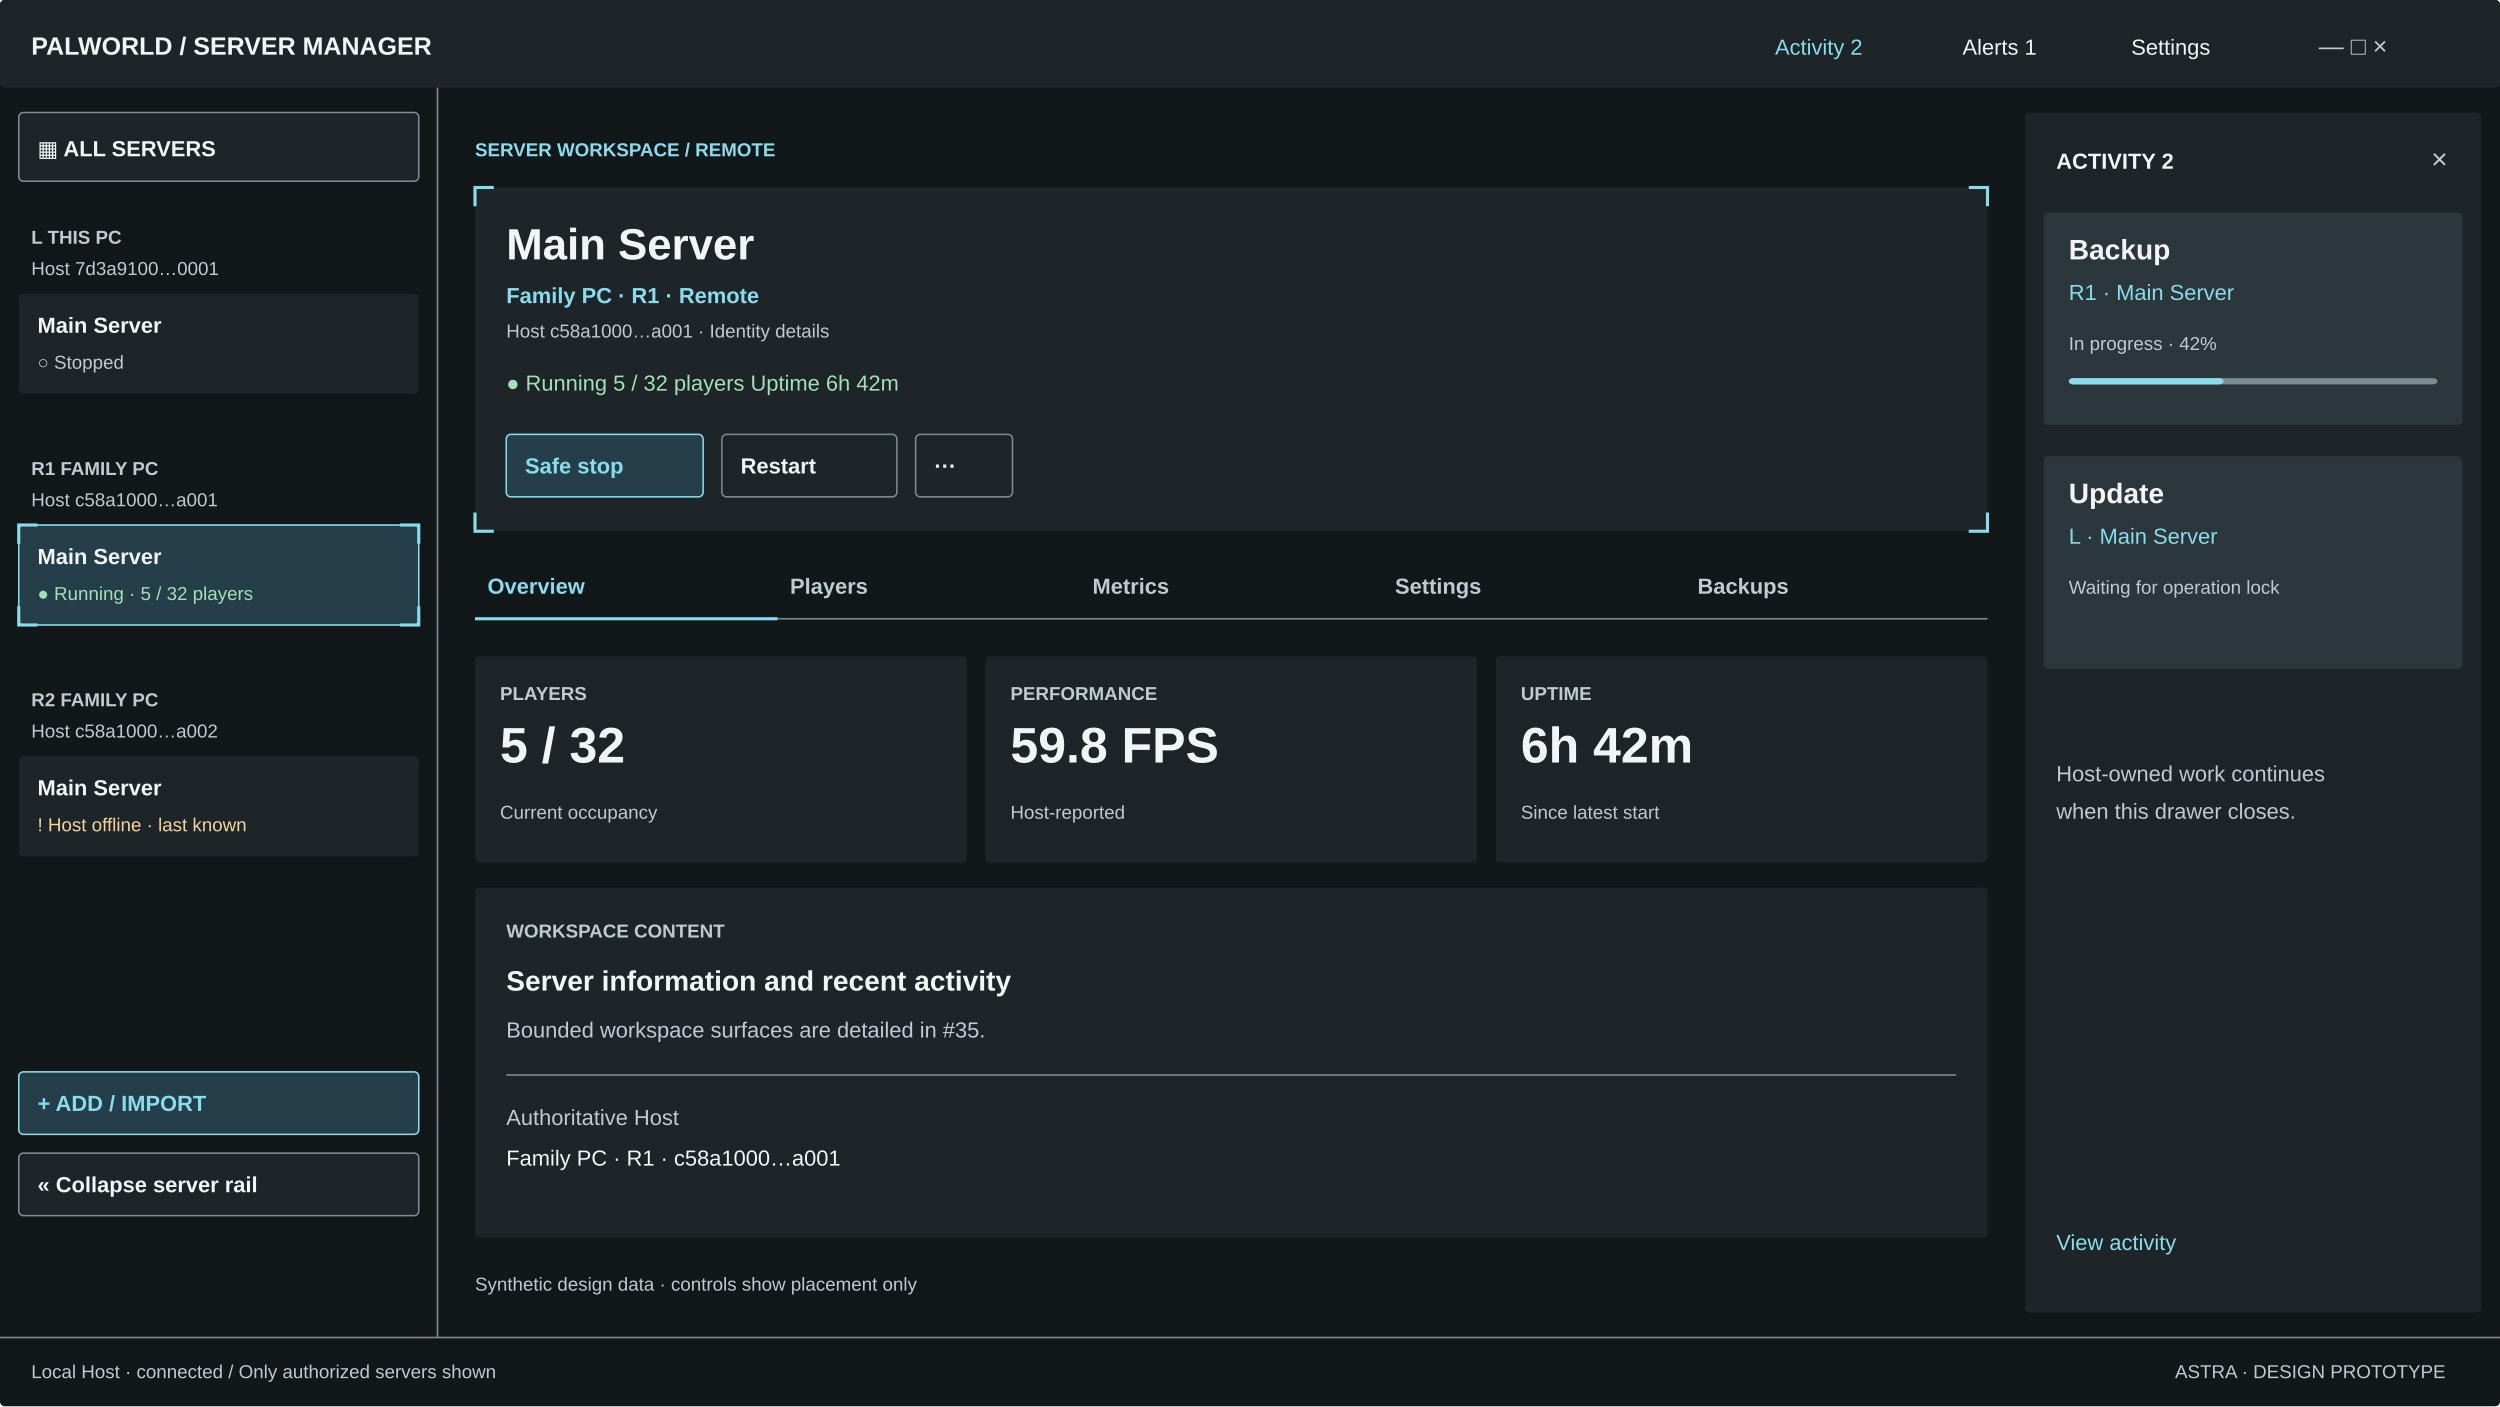
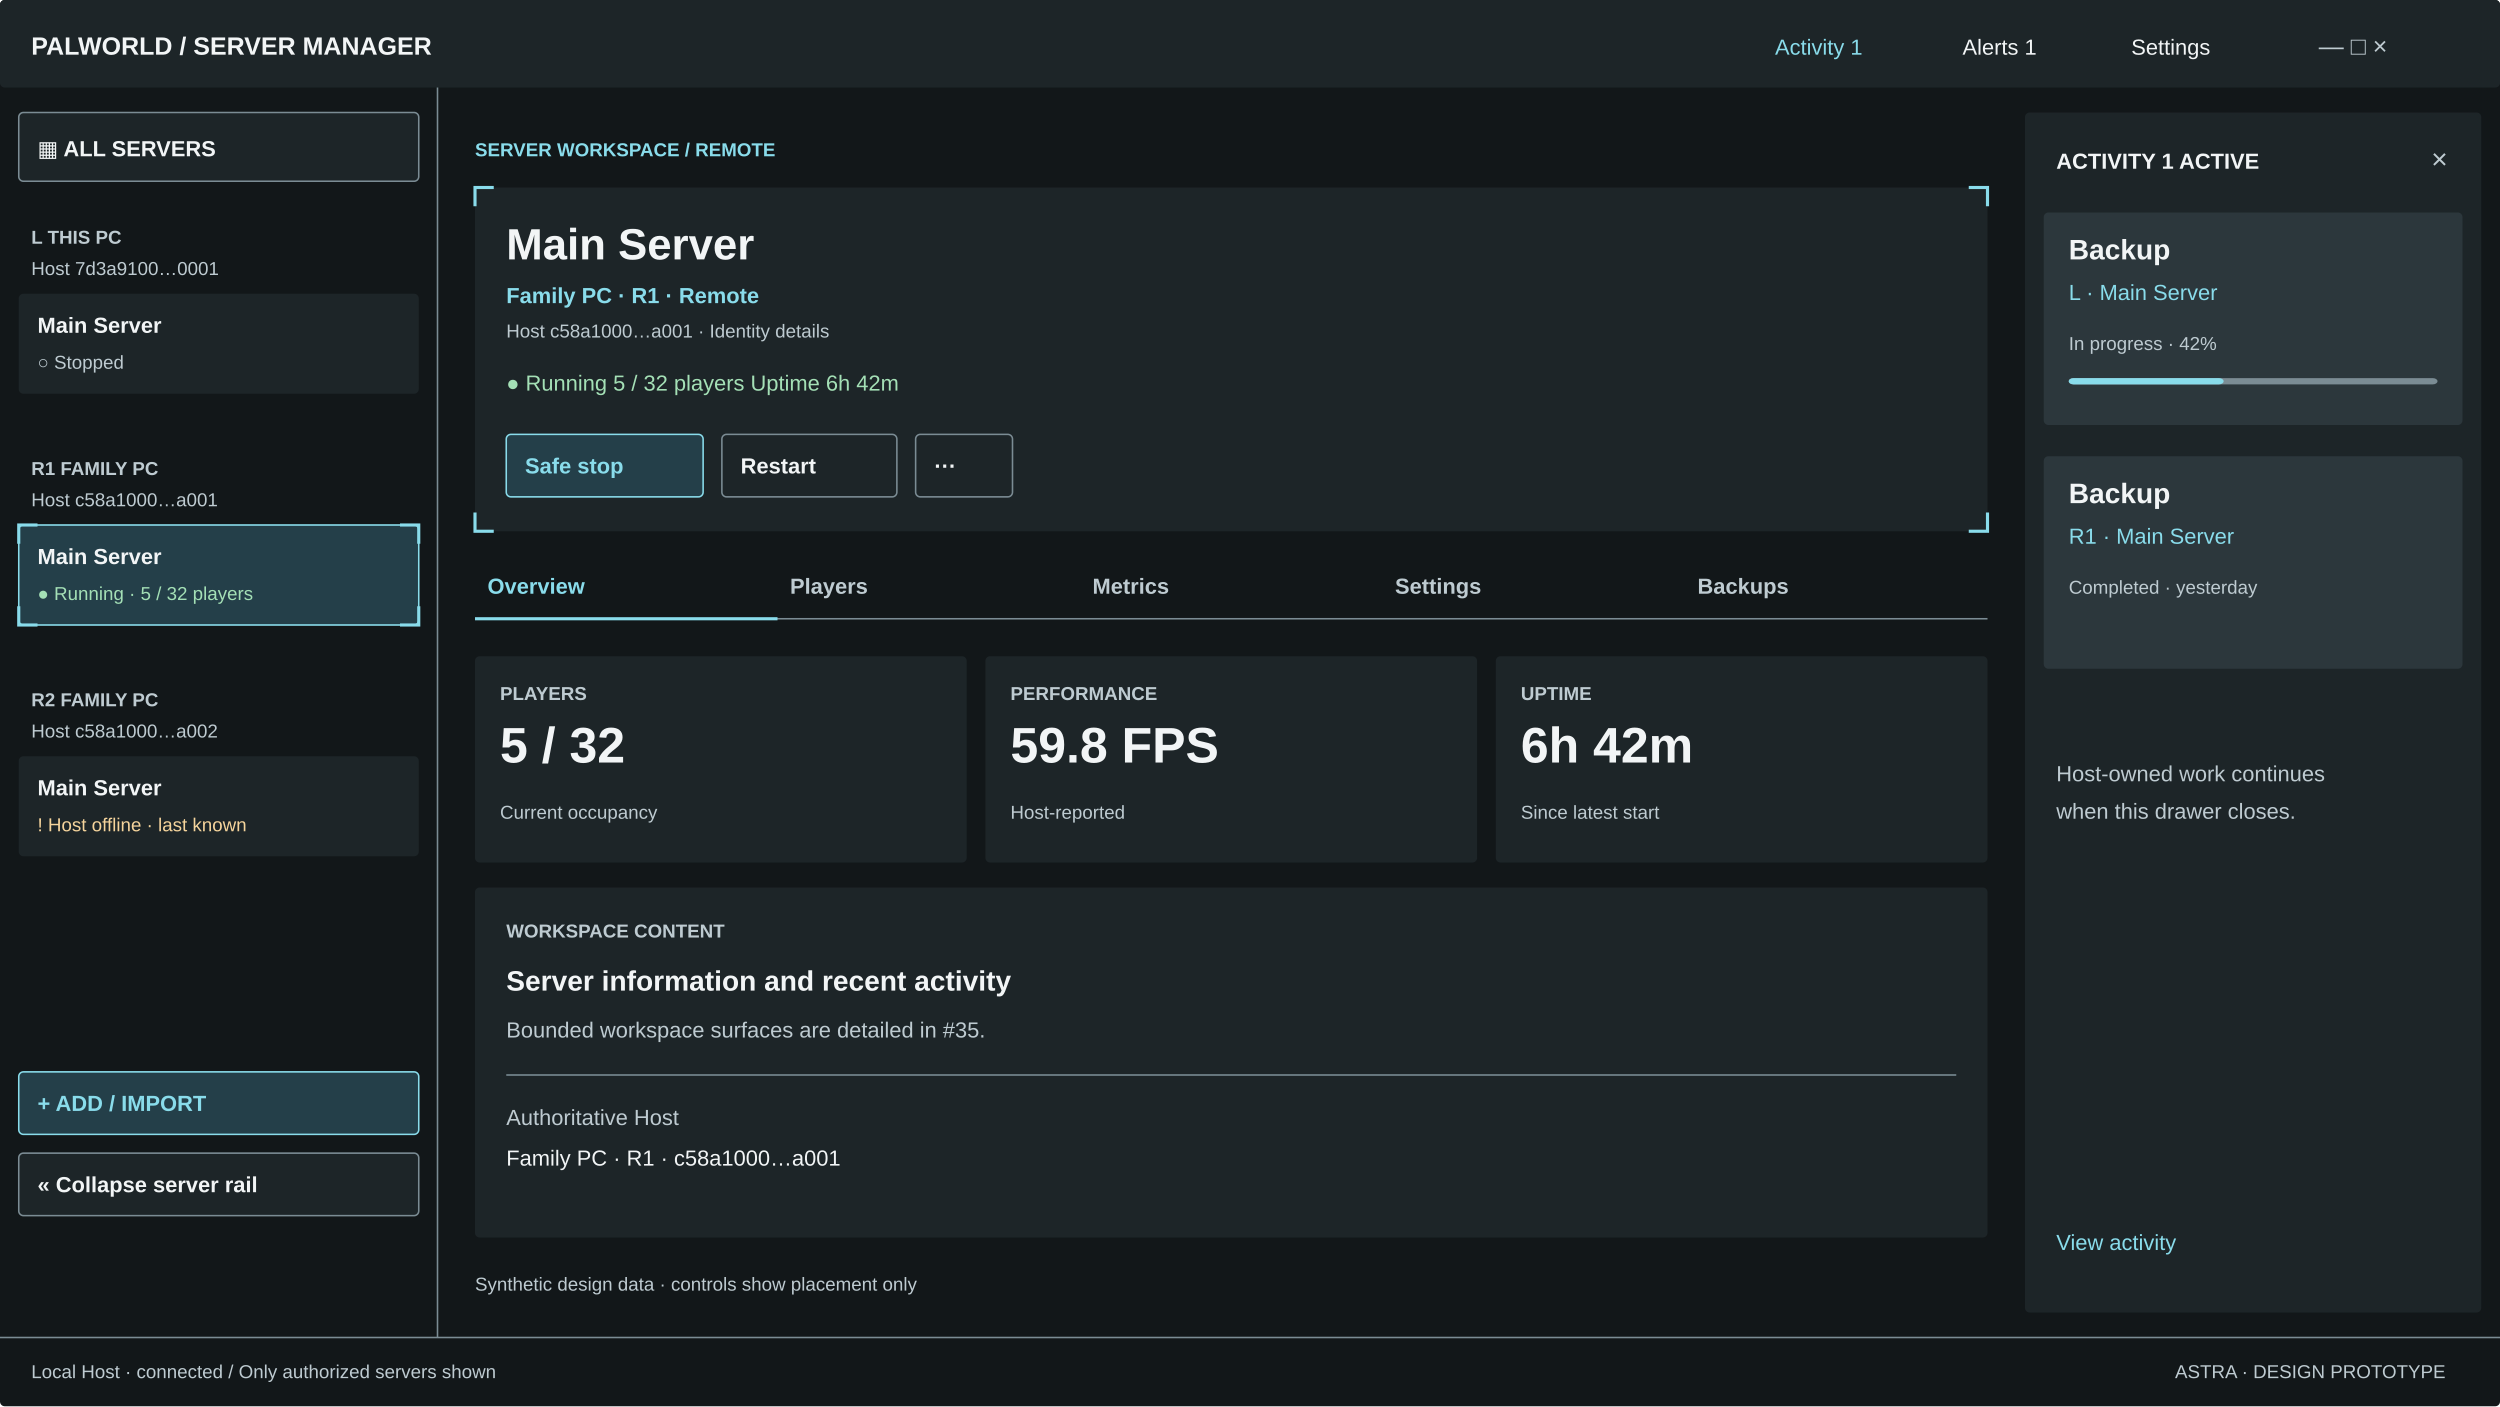
<svg xmlns="http://www.w3.org/2000/svg" width="1600" height="900" viewBox="0 0 1600 900" role="img" aria-labelledby="title desc">
  <rect x="0" y="0" width="1600" height="900" rx="3" fill="#121719" stroke="none" stroke-width="1" />
  <rect x="0" y="0" width="1600" height="56" rx="3" fill="#1d2528" stroke="none" stroke-width="1" />
  <text x="20" y="35" font-family="Segoe UI, Arial, sans-serif" font-size="16" font-weight="600" fill="#f2f5f6">PALWORLD  /  SERVER MANAGER</text>
-   <text x="1136" y="35" font-family="Segoe UI, Arial, sans-serif" font-size="14" font-weight="400" fill="#89dceb">Activity  2</text>
+   <text x="1136" y="35" font-family="Segoe UI, Arial, sans-serif" font-size="14" font-weight="400" fill="#89dceb">Activity  1</text>
  <text x="1256" y="35" font-family="Segoe UI, Arial, sans-serif" font-size="14" font-weight="400" fill="#f2f5f6">Alerts  1</text>
  <text x="1364" y="35" font-family="Segoe UI, Arial, sans-serif" font-size="14" font-weight="400" fill="#f2f5f6">Settings</text>
  <text x="1484" y="35" font-family="Segoe UI, Arial, sans-serif" font-size="16" font-weight="400" fill="#becbd1">—   □   ×</text>
  <rect x="12" y="72" width="256" height="44" rx="3" fill="#1d2528" stroke="#7b8c94" stroke-width="1" />
  <text x="24" y="100" font-family="Segoe UI, Arial, sans-serif" font-size="14" font-weight="600" fill="#f2f5f6">▦  ALL SERVERS</text>
  <text x="20" y="156" font-family="Segoe UI, Arial, sans-serif" font-size="12" font-weight="600" fill="#becbd1">L  THIS PC</text>
  <text x="20" y="176" font-family="Segoe UI, Arial, sans-serif" font-size="12" font-weight="400" fill="#becbd1">Host 7d3a9100…0001</text>
  <rect x="12" y="188" width="256" height="64" rx="3" fill="#1d2528" stroke="none" stroke-width="1" />
  <text x="24" y="213" font-family="Segoe UI, Arial, sans-serif" font-size="14" font-weight="600" fill="#f2f5f6">Main Server</text>
  <text x="24" y="236" font-family="Segoe UI, Arial, sans-serif" font-size="12" font-weight="400" fill="#becbd1">○  Stopped</text>
  <text x="20" y="304" font-family="Segoe UI, Arial, sans-serif" font-size="12" font-weight="600" fill="#becbd1">R1  FAMILY PC</text>
  <text x="20" y="324" font-family="Segoe UI, Arial, sans-serif" font-size="12" font-weight="400" fill="#becbd1">Host c58a1000…a001</text>
  <rect x="12" y="336" width="256" height="64" rx="3" fill="#243f49" stroke="#89dceb" stroke-width="1" />
  <path d="M24 336H12V348" fill="none" stroke="#89dceb" stroke-width="2" />
  <path d="M256 336H268V348" fill="none" stroke="#89dceb" stroke-width="2" />
  <path d="M24 400H12V388" fill="none" stroke="#89dceb" stroke-width="2" />
  <path d="M256 400H268V388" fill="none" stroke="#89dceb" stroke-width="2" />
  <text x="24" y="361" font-family="Segoe UI, Arial, sans-serif" font-size="14" font-weight="600" fill="#f2f5f6">Main Server</text>
  <text x="24" y="384" font-family="Segoe UI, Arial, sans-serif" font-size="12" font-weight="400" fill="#a4e0b6">●  Running · 5 / 32 players</text>
  <text x="20" y="452" font-family="Segoe UI, Arial, sans-serif" font-size="12" font-weight="600" fill="#becbd1">R2  FAMILY PC</text>
  <text x="20" y="472" font-family="Segoe UI, Arial, sans-serif" font-size="12" font-weight="400" fill="#becbd1">Host c58a1000…a002</text>
  <rect x="12" y="484" width="256" height="64" rx="3" fill="#1d2528" stroke="none" stroke-width="1" />
  <text x="24" y="509" font-family="Segoe UI, Arial, sans-serif" font-size="14" font-weight="600" fill="#f2f5f6">Main Server</text>
  <text x="24" y="532" font-family="Segoe UI, Arial, sans-serif" font-size="12" font-weight="400" fill="#f5d49c">!  Host offline · last known</text>
  <rect x="12" y="686" width="256" height="40" rx="3" fill="#243f49" stroke="#89dceb" stroke-width="1" />
  <text x="24" y="711" font-family="Segoe UI, Arial, sans-serif" font-size="14" font-weight="600" fill="#89dceb">+  ADD / IMPORT</text>
  <rect x="12" y="738" width="256" height="40" rx="3" fill="#1d2528" stroke="#7b8c94" stroke-width="1" />
  <text x="24" y="763" font-family="Segoe UI, Arial, sans-serif" font-size="14" font-weight="600" fill="#f2f5f6">«  Collapse server rail</text>
  <path d="M280 56L280 856" fill="none" stroke="#7b8c94" stroke-width="1" />
  <text x="304" y="100" font-family="Segoe UI, Arial, sans-serif" font-size="12" font-weight="600" fill="#89dceb">SERVER WORKSPACE  /  REMOTE</text>
  <rect x="304" y="120" width="968" height="220" rx="3" fill="#1d2528" stroke="none" stroke-width="1" />
  <path d="M316 120H304V132" fill="none" stroke="#89dceb" stroke-width="2" />
  <path d="M1260 120H1272V132" fill="none" stroke="#89dceb" stroke-width="2" />
  <path d="M316 340H304V328" fill="none" stroke="#89dceb" stroke-width="2" />
  <path d="M1260 340H1272V328" fill="none" stroke="#89dceb" stroke-width="2" />
  <text x="324" y="166" font-family="Segoe UI, Arial, sans-serif" font-size="28" font-weight="600" fill="#f2f5f6">Main Server</text>
  <text x="324" y="194" font-family="Segoe UI, Arial, sans-serif" font-size="14" font-weight="600" fill="#89dceb">Family PC · R1 · Remote</text>
  <text x="324" y="216" font-family="Segoe UI, Arial, sans-serif" font-size="12" font-weight="400" fill="#becbd1">Host c58a1000…a001   ·   Identity details</text>
  <text x="324" y="250" font-family="Segoe UI, Arial, sans-serif" font-size="14" font-weight="400" fill="#a4e0b6">●  Running     5 / 32 players     Uptime 6h 42m</text>
  <rect x="324" y="278" width="126" height="40" rx="3" fill="#243f49" stroke="#89dceb" stroke-width="1" />
  <text x="336" y="303" font-family="Segoe UI, Arial, sans-serif" font-size="14" font-weight="600" fill="#89dceb">Safe stop</text>
  <rect x="462" y="278" width="112" height="40" rx="3" fill="#1d2528" stroke="#7b8c94" stroke-width="1" />
  <text x="474" y="303" font-family="Segoe UI, Arial, sans-serif" font-size="14" font-weight="600" fill="#f2f5f6">Restart</text>
  <rect x="586" y="278" width="62" height="40" rx="3" fill="#1d2528" stroke="#7b8c94" stroke-width="1" />
  <text x="598" y="303" font-family="Segoe UI, Arial, sans-serif" font-size="14" font-weight="600" fill="#f2f5f6">···</text>
  <text x="312.0" y="380" font-family="Segoe UI, Arial, sans-serif" font-size="14" font-weight="600" fill="#89dceb">Overview</text>
  <text x="505.6" y="380" font-family="Segoe UI, Arial, sans-serif" font-size="14" font-weight="600" fill="#becbd1">Players</text>
  <text x="699.2" y="380" font-family="Segoe UI, Arial, sans-serif" font-size="14" font-weight="600" fill="#becbd1">Metrics</text>
  <text x="892.8" y="380" font-family="Segoe UI, Arial, sans-serif" font-size="14" font-weight="600" fill="#becbd1">Settings</text>
  <text x="1086.4" y="380" font-family="Segoe UI, Arial, sans-serif" font-size="14" font-weight="600" fill="#becbd1">Backups</text>
  <path d="M304 396L1272 396" fill="none" stroke="#7b8c94" stroke-width="1" />
  <path d="M304 396L497.6 396" fill="none" stroke="#89dceb" stroke-width="2" />
  <rect x="304.0" y="420" width="314.667" height="132" rx="3" fill="#1d2528" stroke="none" stroke-width="1" />
  <text x="320.0" y="448" font-family="Segoe UI, Arial, sans-serif" font-size="12" font-weight="600" fill="#becbd1">PLAYERS</text>
  <text x="320.0" y="488" font-family="Segoe UI, Arial, sans-serif" font-size="32" font-weight="600" fill="#f2f5f6">5 / 32</text>
  <text x="320.0" y="524" font-family="Segoe UI, Arial, sans-serif" font-size="12" font-weight="400" fill="#becbd1">Current occupancy</text>
  <rect x="630.667" y="420" width="314.667" height="132" rx="3" fill="#1d2528" stroke="none" stroke-width="1" />
  <text x="646.667" y="448" font-family="Segoe UI, Arial, sans-serif" font-size="12" font-weight="600" fill="#becbd1">PERFORMANCE</text>
  <text x="646.667" y="488" font-family="Segoe UI, Arial, sans-serif" font-size="32" font-weight="600" fill="#f2f5f6">59.8 FPS</text>
  <text x="646.667" y="524" font-family="Segoe UI, Arial, sans-serif" font-size="12" font-weight="400" fill="#becbd1">Host-reported</text>
  <rect x="957.333" y="420" width="314.667" height="132" rx="3" fill="#1d2528" stroke="none" stroke-width="1" />
  <text x="973.333" y="448" font-family="Segoe UI, Arial, sans-serif" font-size="12" font-weight="600" fill="#becbd1">UPTIME</text>
  <text x="973.333" y="488" font-family="Segoe UI, Arial, sans-serif" font-size="32" font-weight="600" fill="#f2f5f6">6h 42m</text>
  <text x="973.333" y="524" font-family="Segoe UI, Arial, sans-serif" font-size="12" font-weight="400" fill="#becbd1">Since latest start</text>
  <rect x="304" y="568" width="968" height="224" rx="3" fill="#1d2528" stroke="none" stroke-width="1" />
  <text x="324" y="600" font-family="Segoe UI, Arial, sans-serif" font-size="12" font-weight="600" fill="#becbd1">WORKSPACE CONTENT</text>
  <text x="324" y="634" font-family="Segoe UI, Arial, sans-serif" font-size="18" font-weight="600" fill="#f2f5f6">Server information and recent activity</text>
  <text x="324" y="664" font-family="Segoe UI, Arial, sans-serif" font-size="14" font-weight="400" fill="#becbd1">Bounded workspace surfaces are detailed in #35.</text>
  <path d="M324 688L1252 688" fill="none" stroke="#7b8c94" stroke-width="1" />
  <text x="324" y="720" font-family="Segoe UI, Arial, sans-serif" font-size="14" font-weight="400" fill="#becbd1">Authoritative Host</text>
  <text x="324" y="746" font-family="Segoe UI, Arial, sans-serif" font-size="14" font-weight="400" fill="#f2f5f6">Family PC · R1 · c58a1000…a001</text>
  <text x="304" y="826" font-family="Segoe UI, Arial, sans-serif" font-size="12" font-weight="400" fill="#becbd1">Synthetic design data · controls show placement only</text>
  <rect x="1296" y="72" width="292" height="768" rx="3" fill="#1d2528" stroke="none" stroke-width="1" />
-   <text x="1316" y="108" font-family="Segoe UI, Arial, sans-serif" font-size="14" font-weight="600" fill="#f2f5f6">ACTIVITY  2</text>
+   <text x="1316" y="108" font-family="Segoe UI, Arial, sans-serif" font-size="14" font-weight="600" fill="#f2f5f6">ACTIVITY  1 ACTIVE</text>
  <text x="1556" y="108" font-family="Segoe UI, Arial, sans-serif" font-size="18" font-weight="400" fill="#becbd1">×</text>
  <rect x="1308" y="136" width="268" height="136" rx="3" fill="#2c373c" stroke="none" stroke-width="1" />
  <text x="1324" y="166" font-family="Segoe UI, Arial, sans-serif" font-size="18" font-weight="600" fill="#f2f5f6">Backup</text>
-   <text x="1324" y="192" font-family="Segoe UI, Arial, sans-serif" font-size="14" font-weight="400" fill="#89dceb">R1 · Main Server</text>
+   <text x="1324" y="192" font-family="Segoe UI, Arial, sans-serif" font-size="14" font-weight="400" fill="#89dceb">L · Main Server</text>
  <text x="1324" y="224" font-family="Segoe UI, Arial, sans-serif" font-size="12" font-weight="400" fill="#becbd1">In progress · 42%</text>
  <rect x="1324" y="242" width="236" height="4" rx="3" fill="#7b8c94" stroke="none" stroke-width="1" />
  <rect x="1324" y="242" width="99.12" height="4" rx="3" fill="#89dceb" stroke="none" stroke-width="1" />
  <rect x="1308" y="292" width="268" height="136" rx="3" fill="#2c373c" stroke="none" stroke-width="1" />
-   <text x="1324" y="322" font-family="Segoe UI, Arial, sans-serif" font-size="18" font-weight="600" fill="#f2f5f6">Update</text>
-   <text x="1324" y="348" font-family="Segoe UI, Arial, sans-serif" font-size="14" font-weight="400" fill="#89dceb">L · Main Server</text>
-   <text x="1324" y="380" font-family="Segoe UI, Arial, sans-serif" font-size="12" font-weight="400" fill="#becbd1">Waiting for operation lock</text>
+   <text x="1324" y="322" font-family="Segoe UI, Arial, sans-serif" font-size="18" font-weight="600" fill="#f2f5f6">Backup</text>
+   <text x="1324" y="348" font-family="Segoe UI, Arial, sans-serif" font-size="14" font-weight="400" fill="#89dceb">R1 · Main Server</text>
+   <text x="1324" y="380" font-family="Segoe UI, Arial, sans-serif" font-size="12" font-weight="400" fill="#becbd1">Completed · yesterday</text>
  <text x="1316" y="500" font-family="Segoe UI, Arial, sans-serif" font-size="14" font-weight="400" fill="#becbd1">Host-owned work continues</text>
  <text x="1316" y="524" font-family="Segoe UI, Arial, sans-serif" font-size="14" font-weight="400" fill="#becbd1">when this drawer closes.</text>
  <text x="1316" y="800" font-family="Segoe UI, Arial, sans-serif" font-size="14" font-weight="400" fill="#89dceb">View activity</text>
  <path d="M0 856L1600 856" fill="none" stroke="#7b8c94" stroke-width="1" />
  <text x="20" y="882" font-family="Segoe UI, Arial, sans-serif" font-size="12" font-weight="400" fill="#becbd1">Local Host · connected     /     Only authorized servers shown</text>
  <text x="1392" y="882" font-family="Segoe UI, Arial, sans-serif" font-size="12" font-weight="400" fill="#becbd1">ASTRA · DESIGN PROTOTYPE</text>
</svg>
